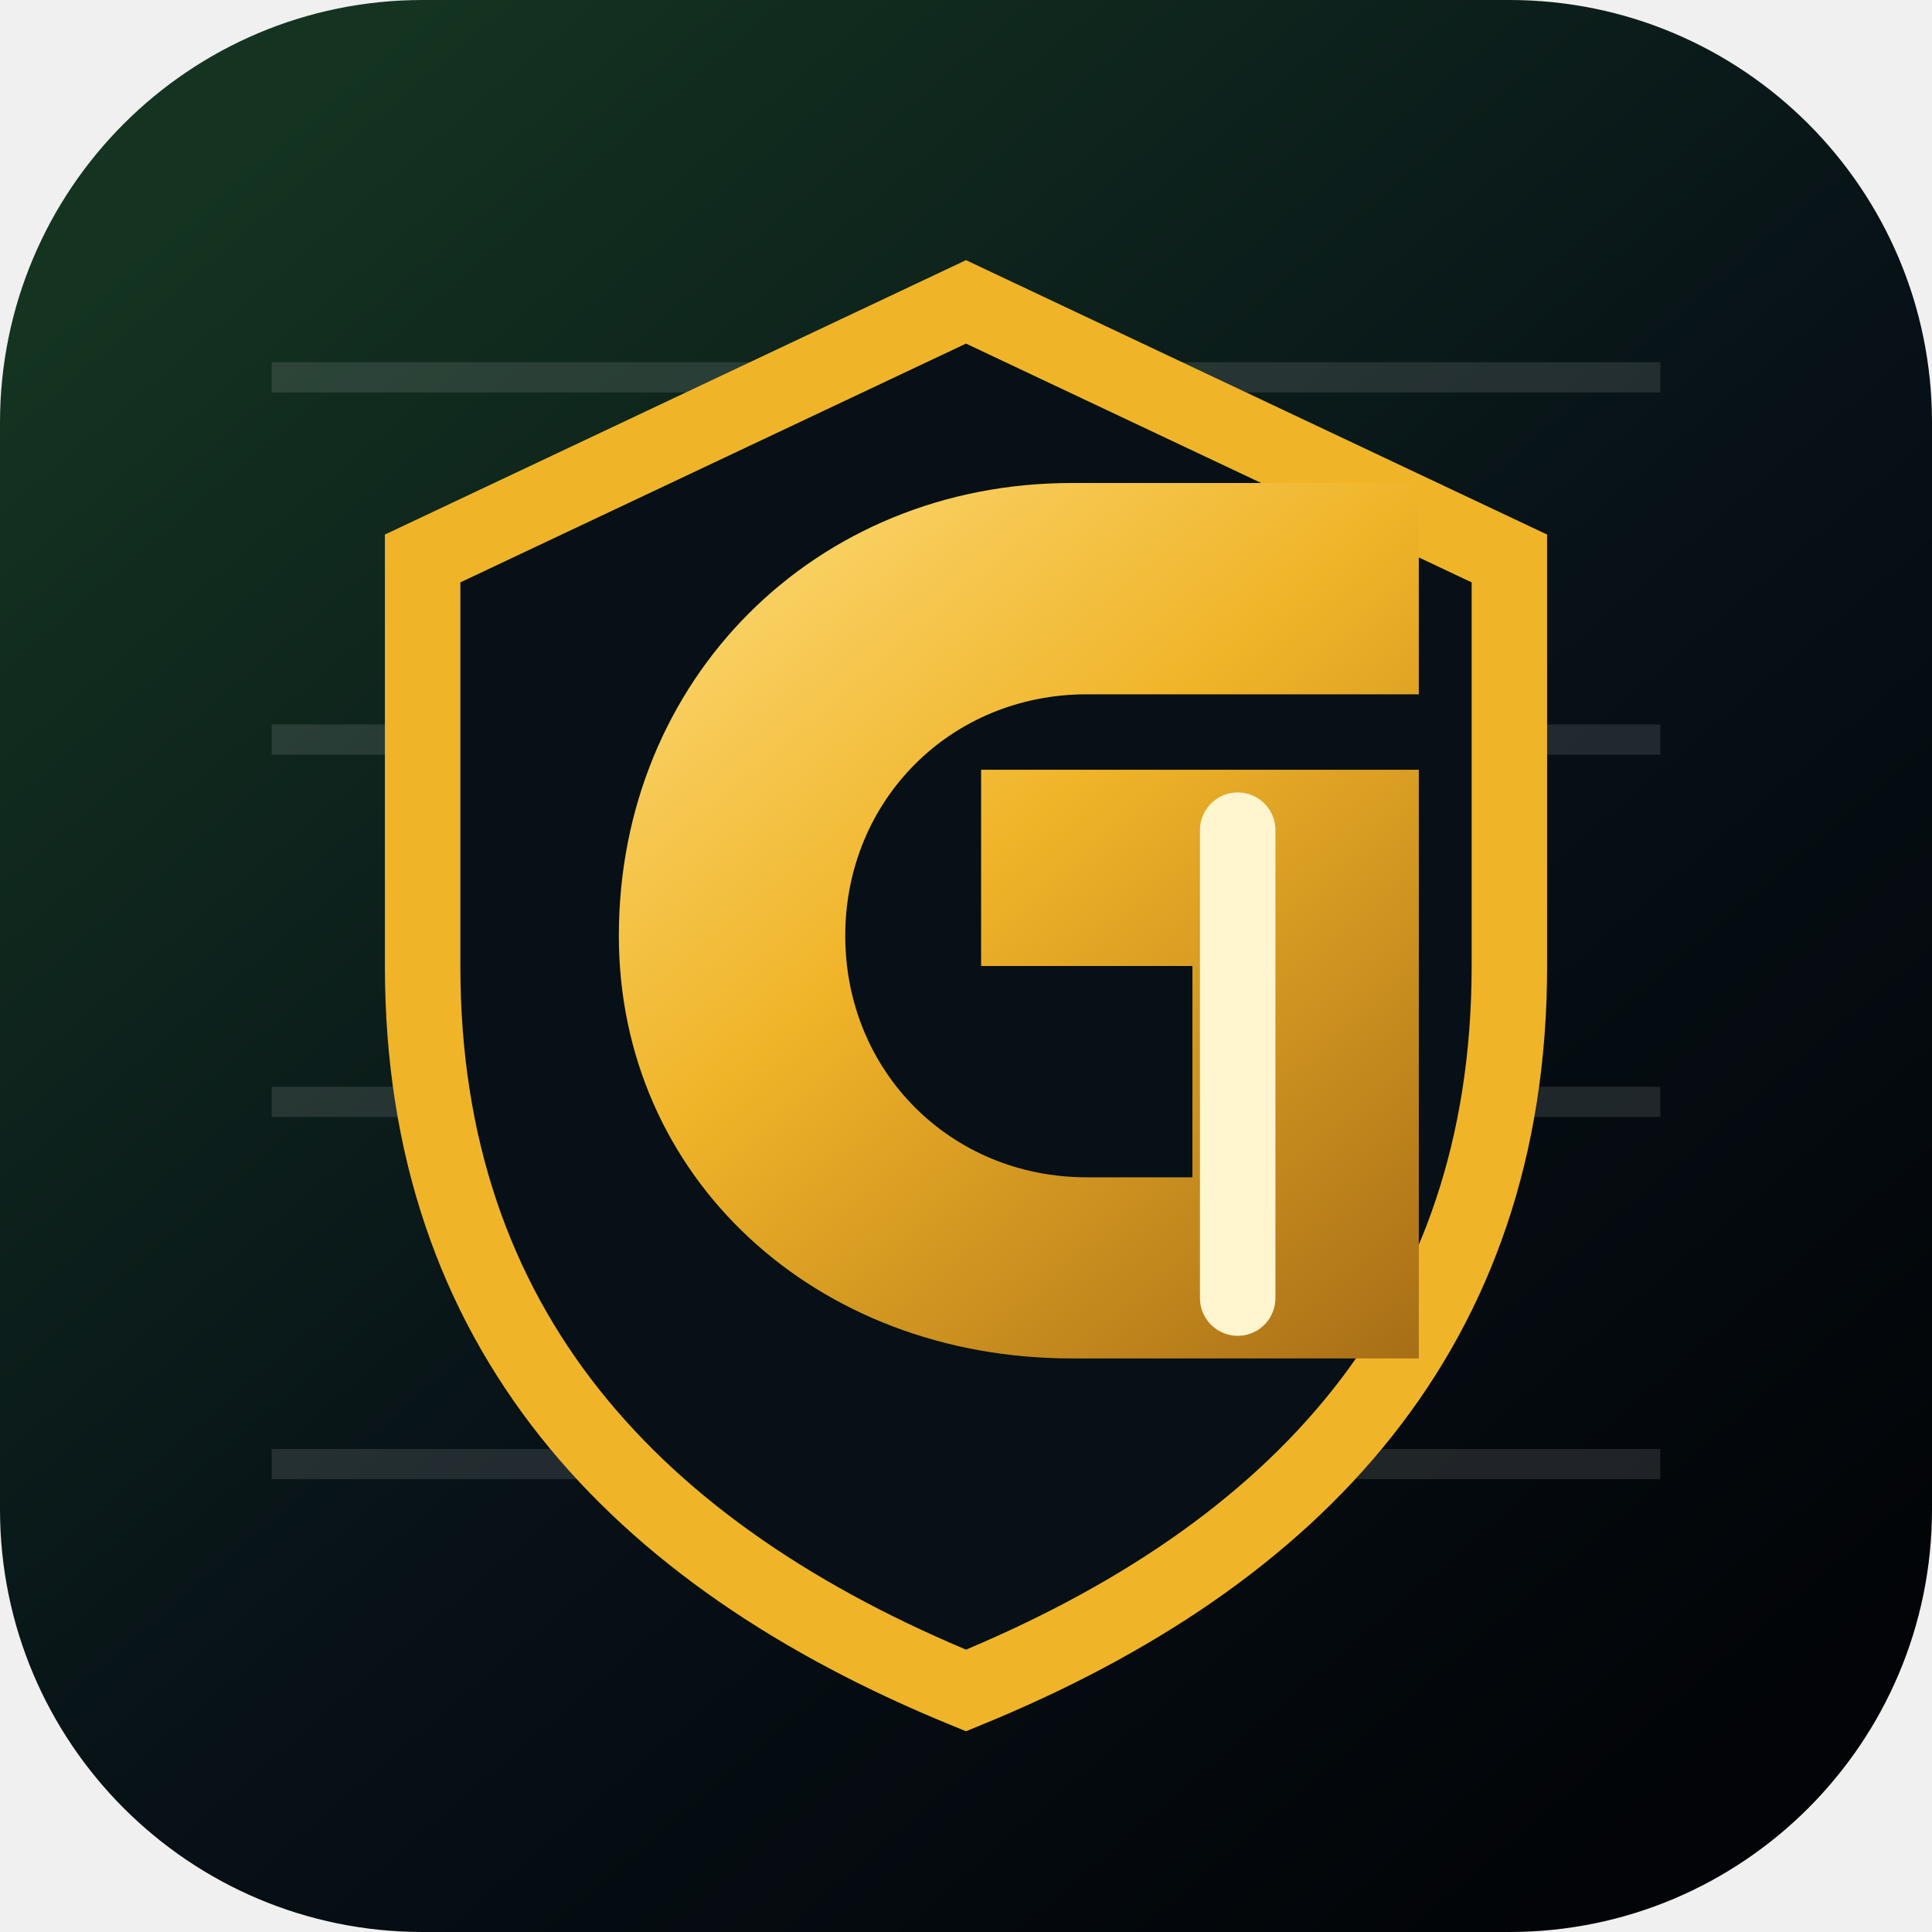
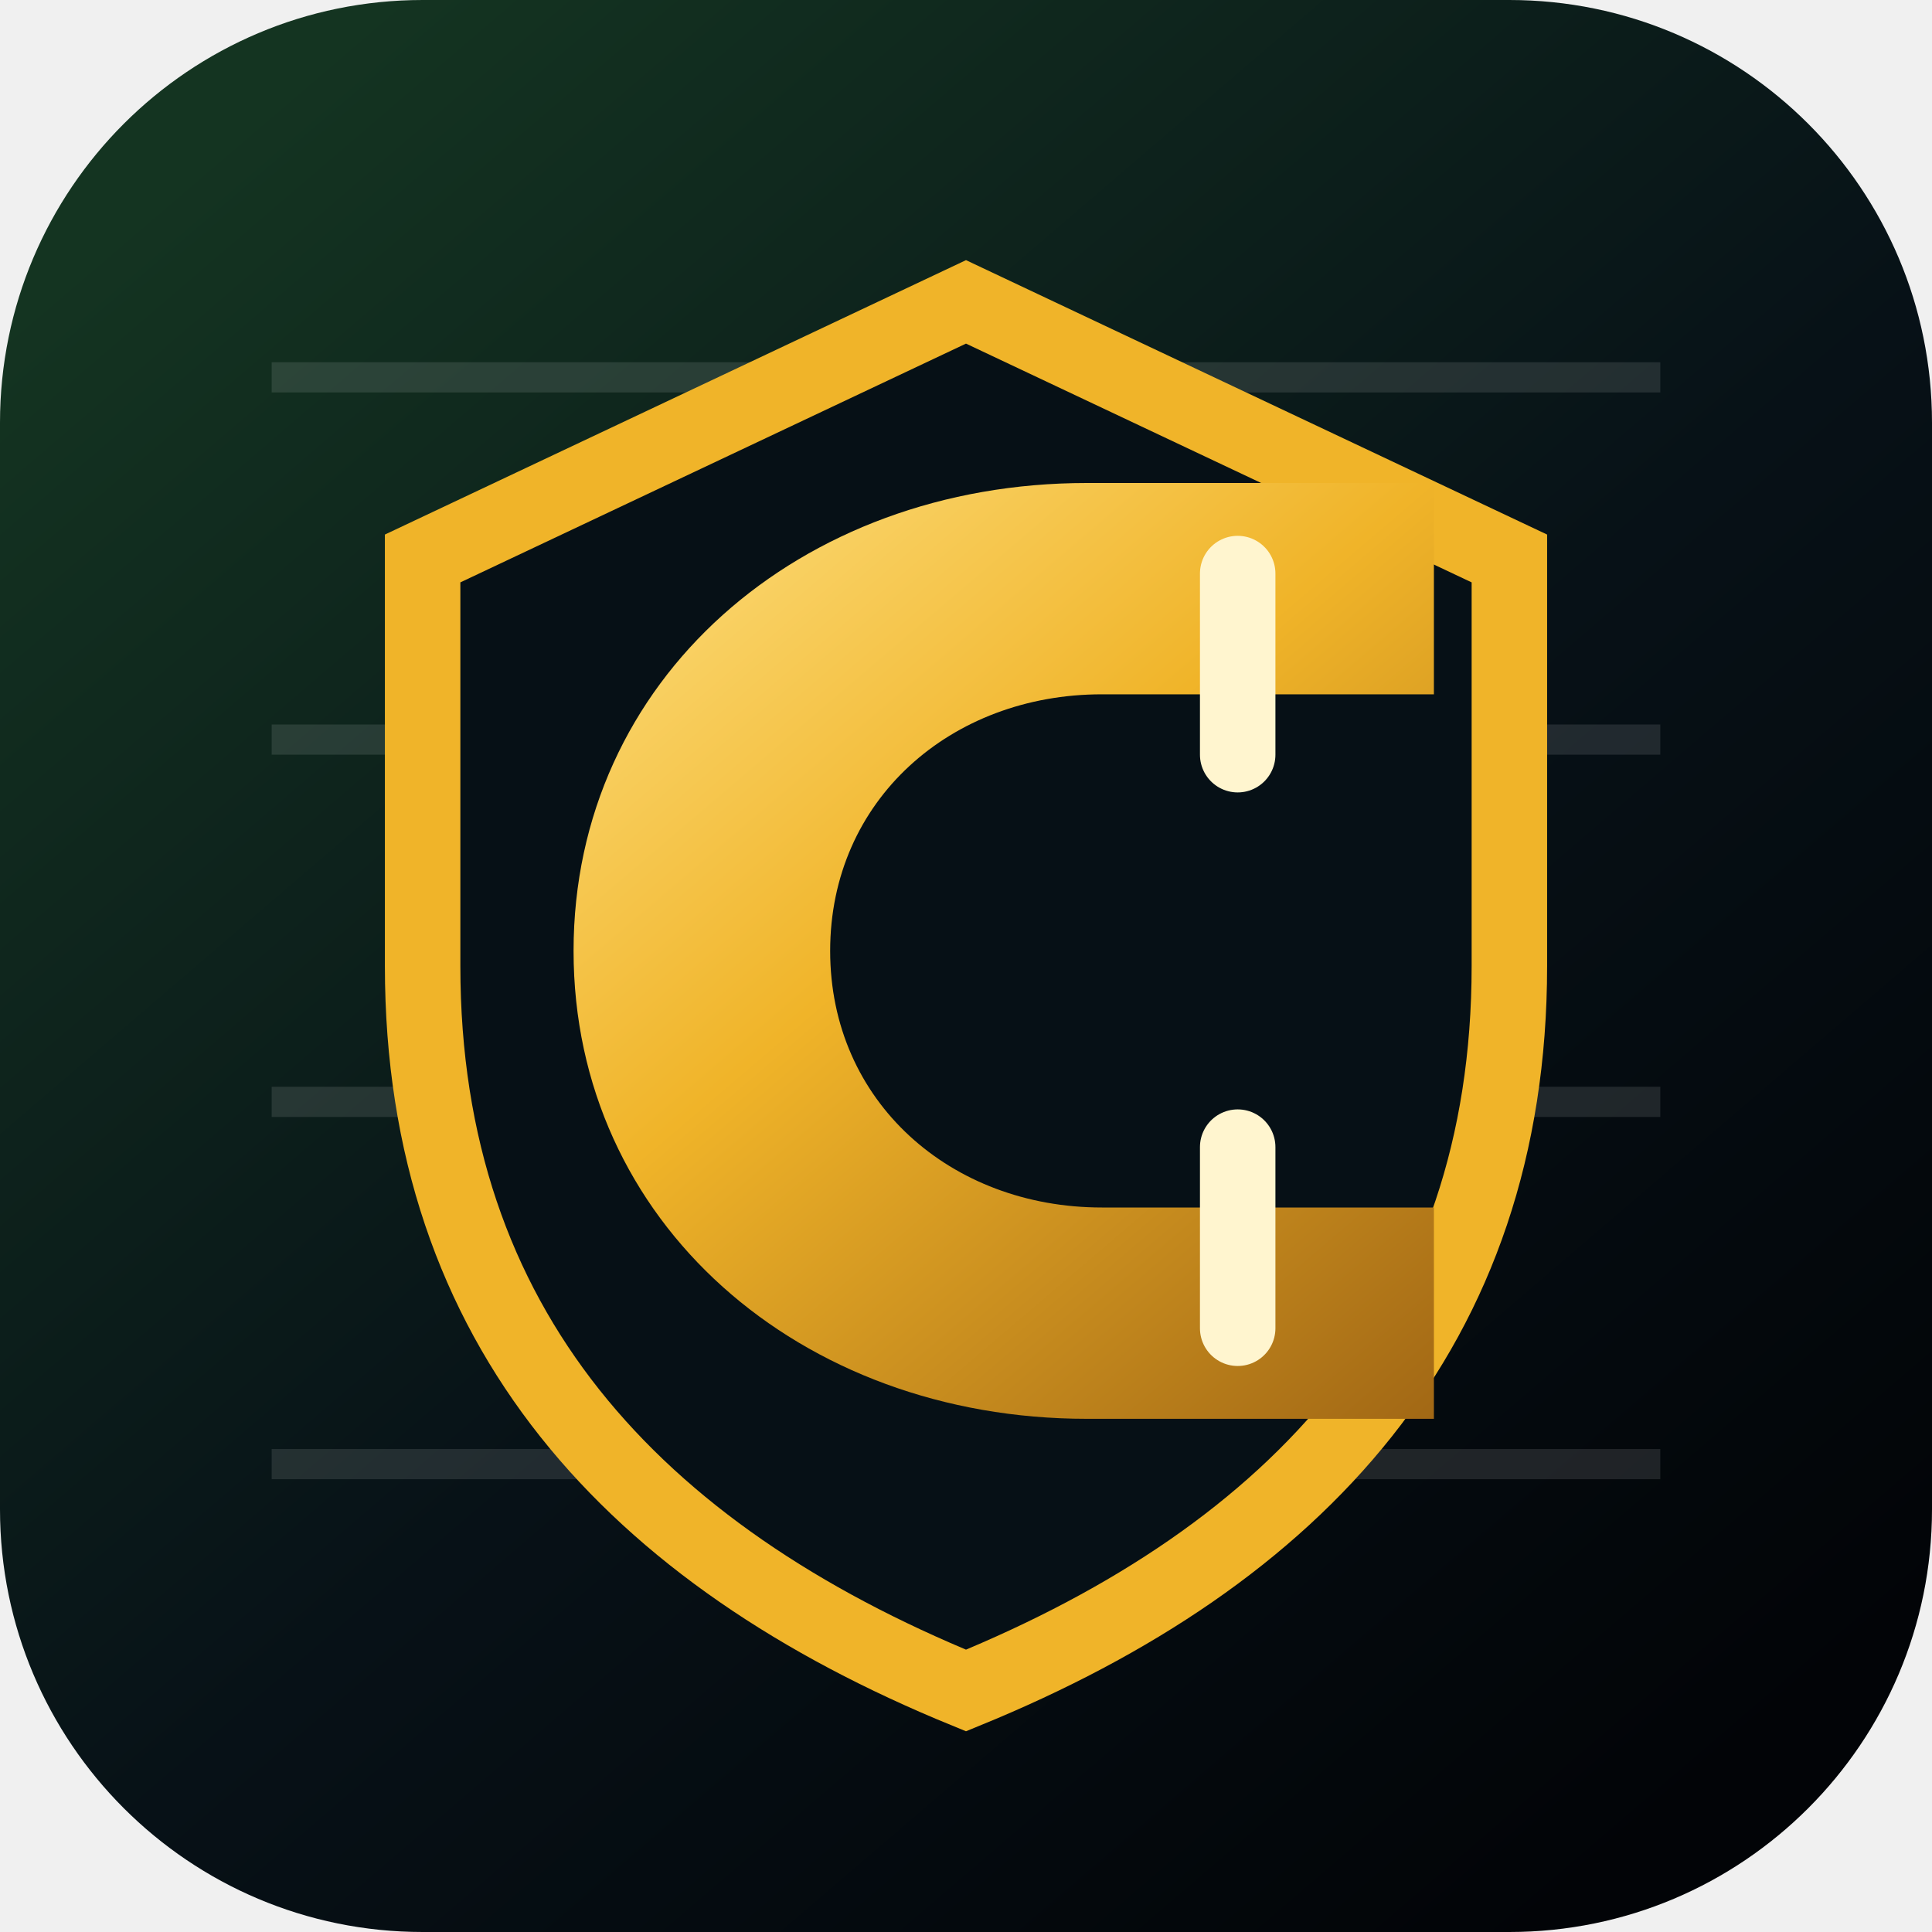
<svg xmlns="http://www.w3.org/2000/svg" viewBox="0 0 128 128">
  <defs>
    <linearGradient id="bg" x1="16" x2="112" y1="8" y2="120" gradientUnits="userSpaceOnUse">
      <stop stop-color="#143421" />
      <stop offset=".55" stop-color="#071117" />
      <stop offset="1" stop-color="#020407" />
    </linearGradient>
    <linearGradient id="gold" x1="35" x2="93" y1="30" y2="98" gradientUnits="userSpaceOnUse">
      <stop stop-color="#ffe48a" />
      <stop offset=".45" stop-color="#f0b429" />
      <stop offset="1" stop-color="#9f6514" />
    </linearGradient>
  </defs>
  <rect width="128" height="128" rx="28" fill="url(#bg)" />
  <path stroke="#ffffff" stroke-opacity=".11" stroke-width="2" d="M18 25h92M18 49h92M18 73h92M18 97h92" />
  <path fill="#061016" stroke="#f0b429" stroke-width="5" d="M64 20 100 37v27c0 24-14 39-36 48-22-9-36-24-36-48V37z" />
-   <path fill="url(#gold)" d="M41 62c0-17 13-30 30-30h23v14H72c-9 0-16 7-16 16s7 16 16 16h7V64H65V51h29v39H71c-17 0-30-12-30-28" />
-   <path stroke="#fff5cf" stroke-linecap="round" stroke-width="5" d="M82 55v31" />
+   <path fill="url(#gold)" d="M95 46H73c-10 0-18 7-18 17s8 17 18 17h22v14H72c-19 0-34-13-34-31s15-31 34-31h23z" />
+   <path stroke="#fff5cf" stroke-linecap="round" stroke-width="5" d="M82 38v12M82 76v12" />
</svg>
